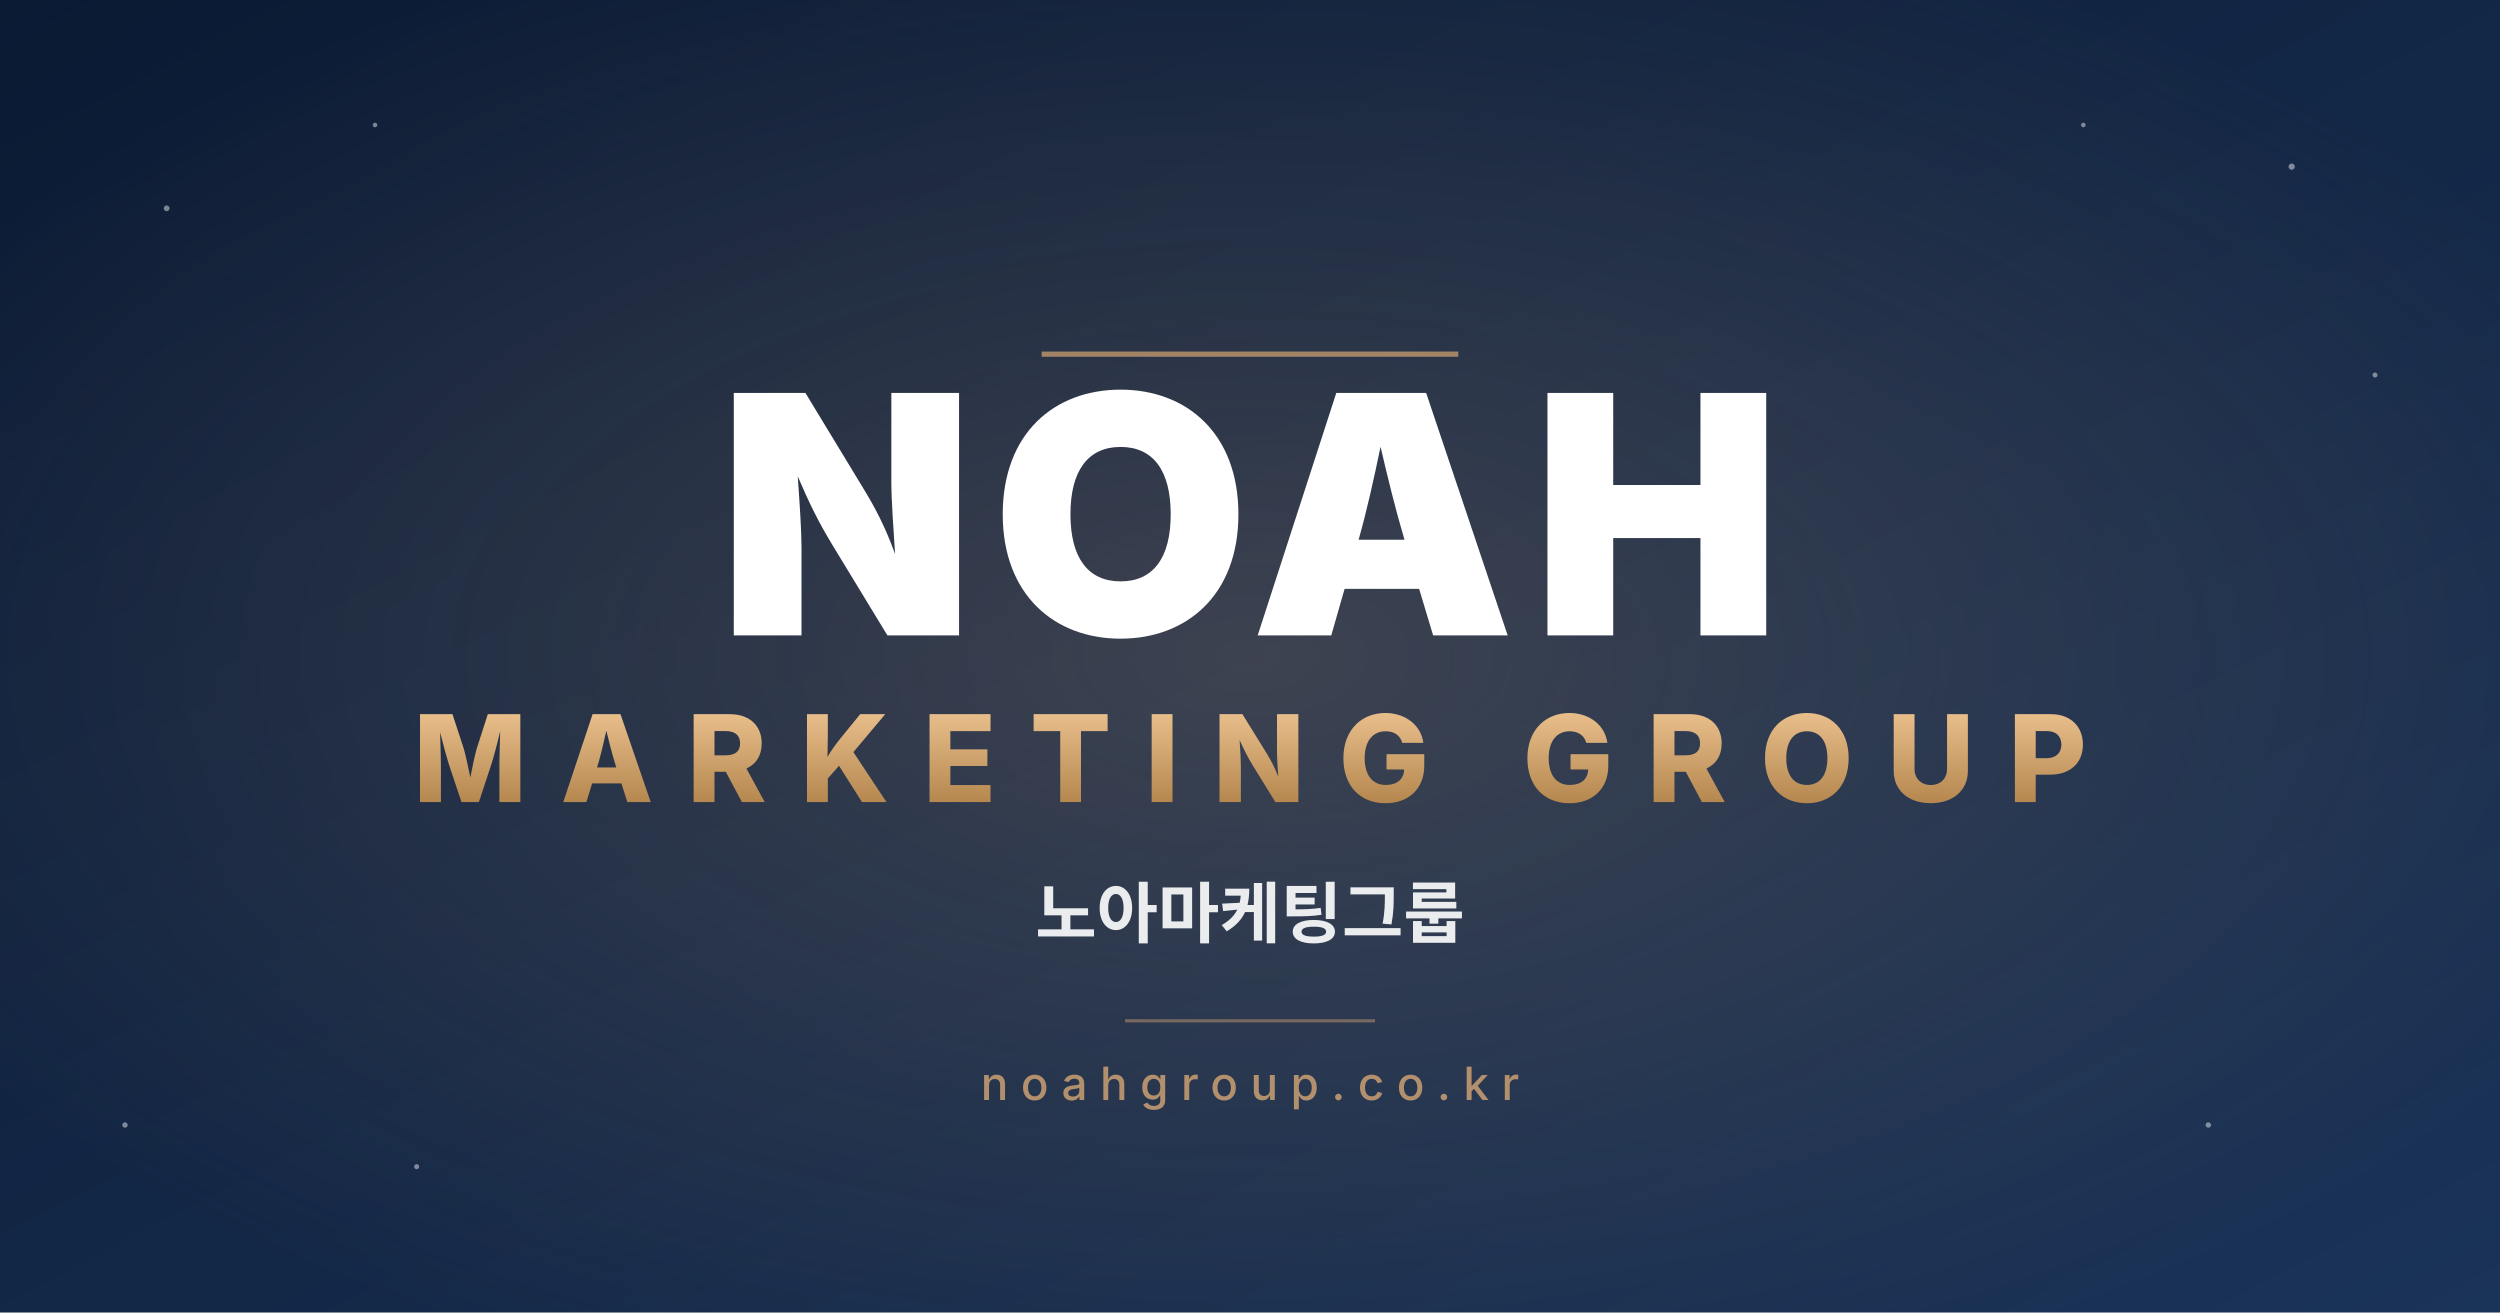
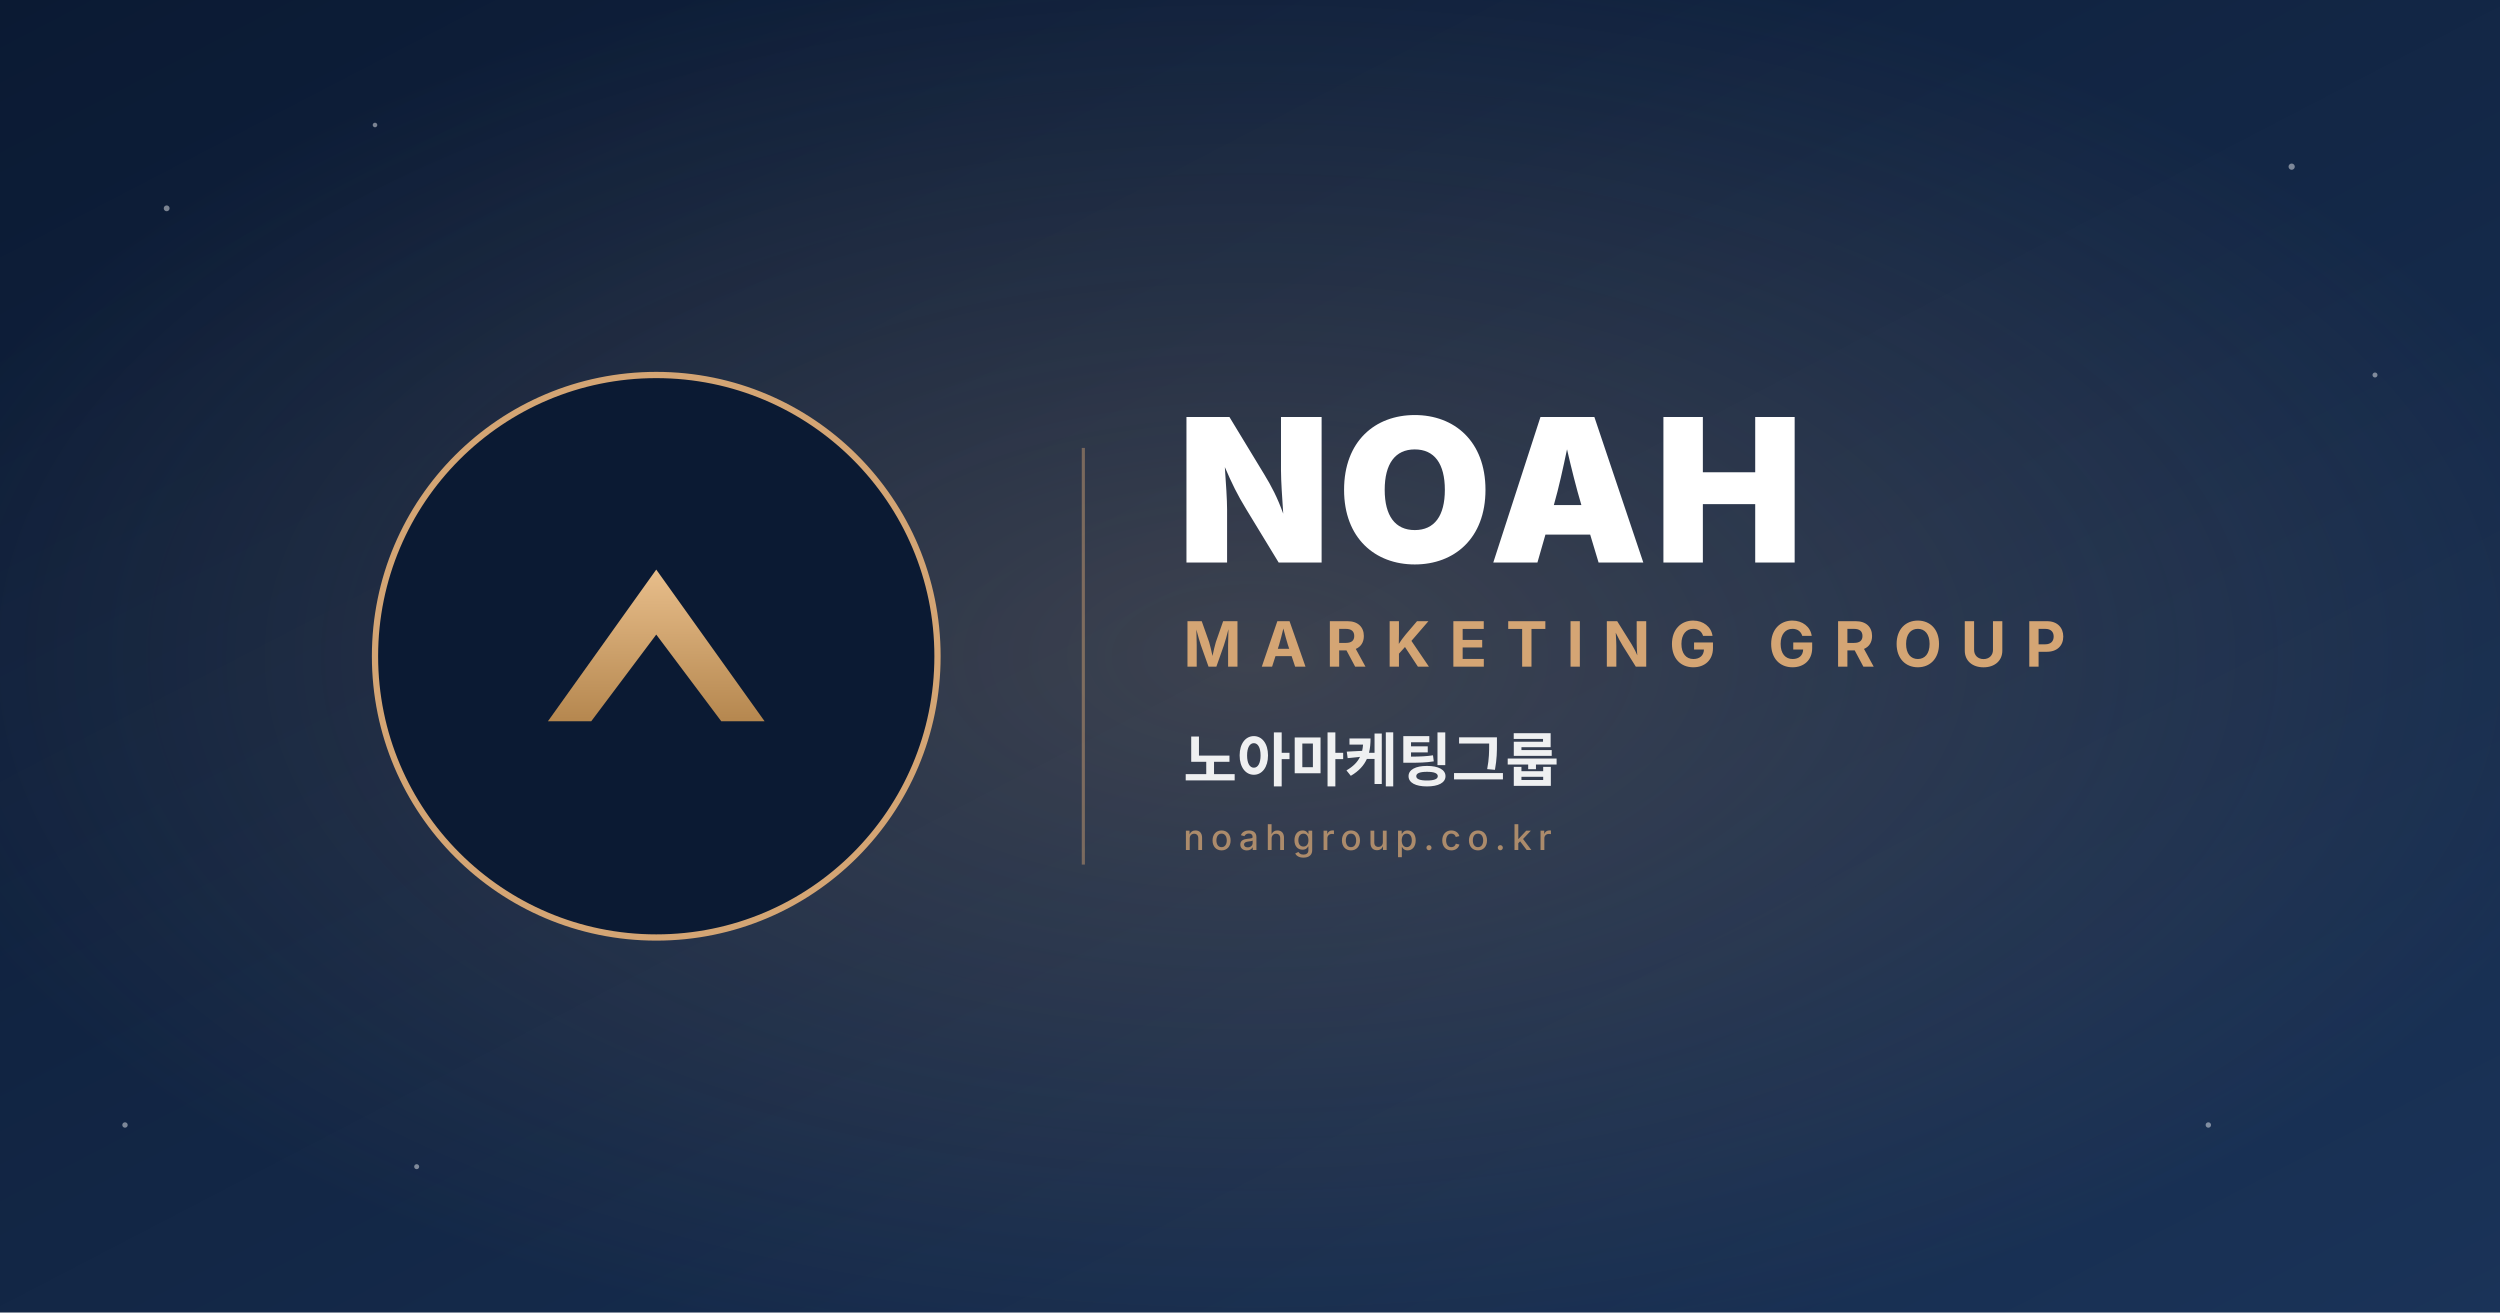
<svg xmlns="http://www.w3.org/2000/svg" viewBox="0 0 1200 630" width="1200" height="630">
  <defs>
    <linearGradient id="bg" x1="0" y1="0" x2="1" y2="1">
      <stop offset="0%" stop-color="#0B1A33" />
      <stop offset="100%" stop-color="#1a3358" />
    </linearGradient>
-     <radialGradient id="glow" cx="0.5" cy="0.5" r="0.6">
+     <radialGradient id="glow" cx="0.5" cy="0.5" r="0.55">
      <stop offset="0%" stop-color="#D4A574" stop-opacity="0.22" />
      <stop offset="100%" stop-color="#D4A574" stop-opacity="0" />
    </radialGradient>
    <linearGradient id="gold" x1="0" y1="0" x2="0" y2="1">
      <stop offset="0%" stop-color="#E8BE8B" />
      <stop offset="100%" stop-color="#B5874F" />
    </linearGradient>
  </defs>
  <rect width="1200" height="630" fill="url(#bg)" />
  <rect width="1200" height="630" fill="url(#glow)" />
  <g fill="#ffffff" opacity="0.45">
    <circle cx="80" cy="100" r="1.4" />
    <circle cx="180" cy="60" r="1.1" />
    <circle cx="60" cy="540" r="1.3" />
    <circle cx="200" cy="560" r="1.2" />
    <circle cx="1100" cy="80" r="1.5" />
    <circle cx="1140" cy="180" r="1.2" />
    <circle cx="1060" cy="540" r="1.3" />
-     <circle cx="1000" cy="60" r="1.1" />
  </g>
-   <line x1="500" y1="170" x2="700" y2="170" stroke="#D4A574" stroke-width="2.5" opacity="0.7" />
-   <text x="600" y="305" text-anchor="middle" font-family="Inter, 'Pretendard', sans-serif" font-size="160" font-weight="900" fill="#ffffff" letter-spacing="8">NOAH</text>
-   <text x="600" y="385" text-anchor="middle" font-family="Inter, 'Pretendard', sans-serif" font-size="58" font-weight="800" fill="url(#gold)" letter-spacing="16">MARKETING GROUP</text>
-   <text x="600" y="450" text-anchor="middle" font-family="'Pretendard', sans-serif" font-size="32" font-weight="700" fill="#ffffff" opacity="0.9">노아마케팅그룹</text>
-   <line x1="540" y1="490" x2="660" y2="490" stroke="#D4A574" stroke-width="1.5" opacity="0.45" />
-   <text x="600" y="528" text-anchor="middle" font-family="Inter, sans-serif" font-size="22" font-weight="500" fill="#D4A574" letter-spacing="6" opacity="0.8">noahgroup.co.kr</text>
+   <g transform="translate(75, 0)">
+     <g transform="translate(240, 315)">
+       <circle r="135" fill="#0B1A33" stroke="#D4A574" stroke-width="3" />
+       <g transform="scale(5.2)">
+         <g transform="translate(-16, -16)">
+           <path d="M6 22 L16 8 L26 22 L22 22 L16 14 L10 22 Z" fill="url(#gold)" />
+         </g>
+       </g>
+     </g>
+     <line x1="445" y1="215" x2="445" y2="415" stroke="#D4A574" stroke-width="1.5" opacity="0.45" />
+     <text x="490" y="270" font-family="Inter, 'Pretendard', sans-serif" font-size="96" font-weight="900" fill="#ffffff" letter-spacing="3">NOAH</text>
+     <text x="493" y="320" font-family="Inter, 'Pretendard', sans-serif" font-size="30" font-weight="700" fill="#D4A574" letter-spacing="9">MARKETING GROUP</text>
+     <text x="493" y="375" font-family="'Pretendard', sans-serif" font-size="28" font-weight="700" fill="#ffffff" opacity="0.92">노아마케팅그룹</text>
+     <text x="493" y="408" font-family="Inter, sans-serif" font-size="17" font-weight="500" fill="#D4A574" letter-spacing="3" opacity="0.75">noahgroup.co.kr</text>
+   </g>
</svg>
